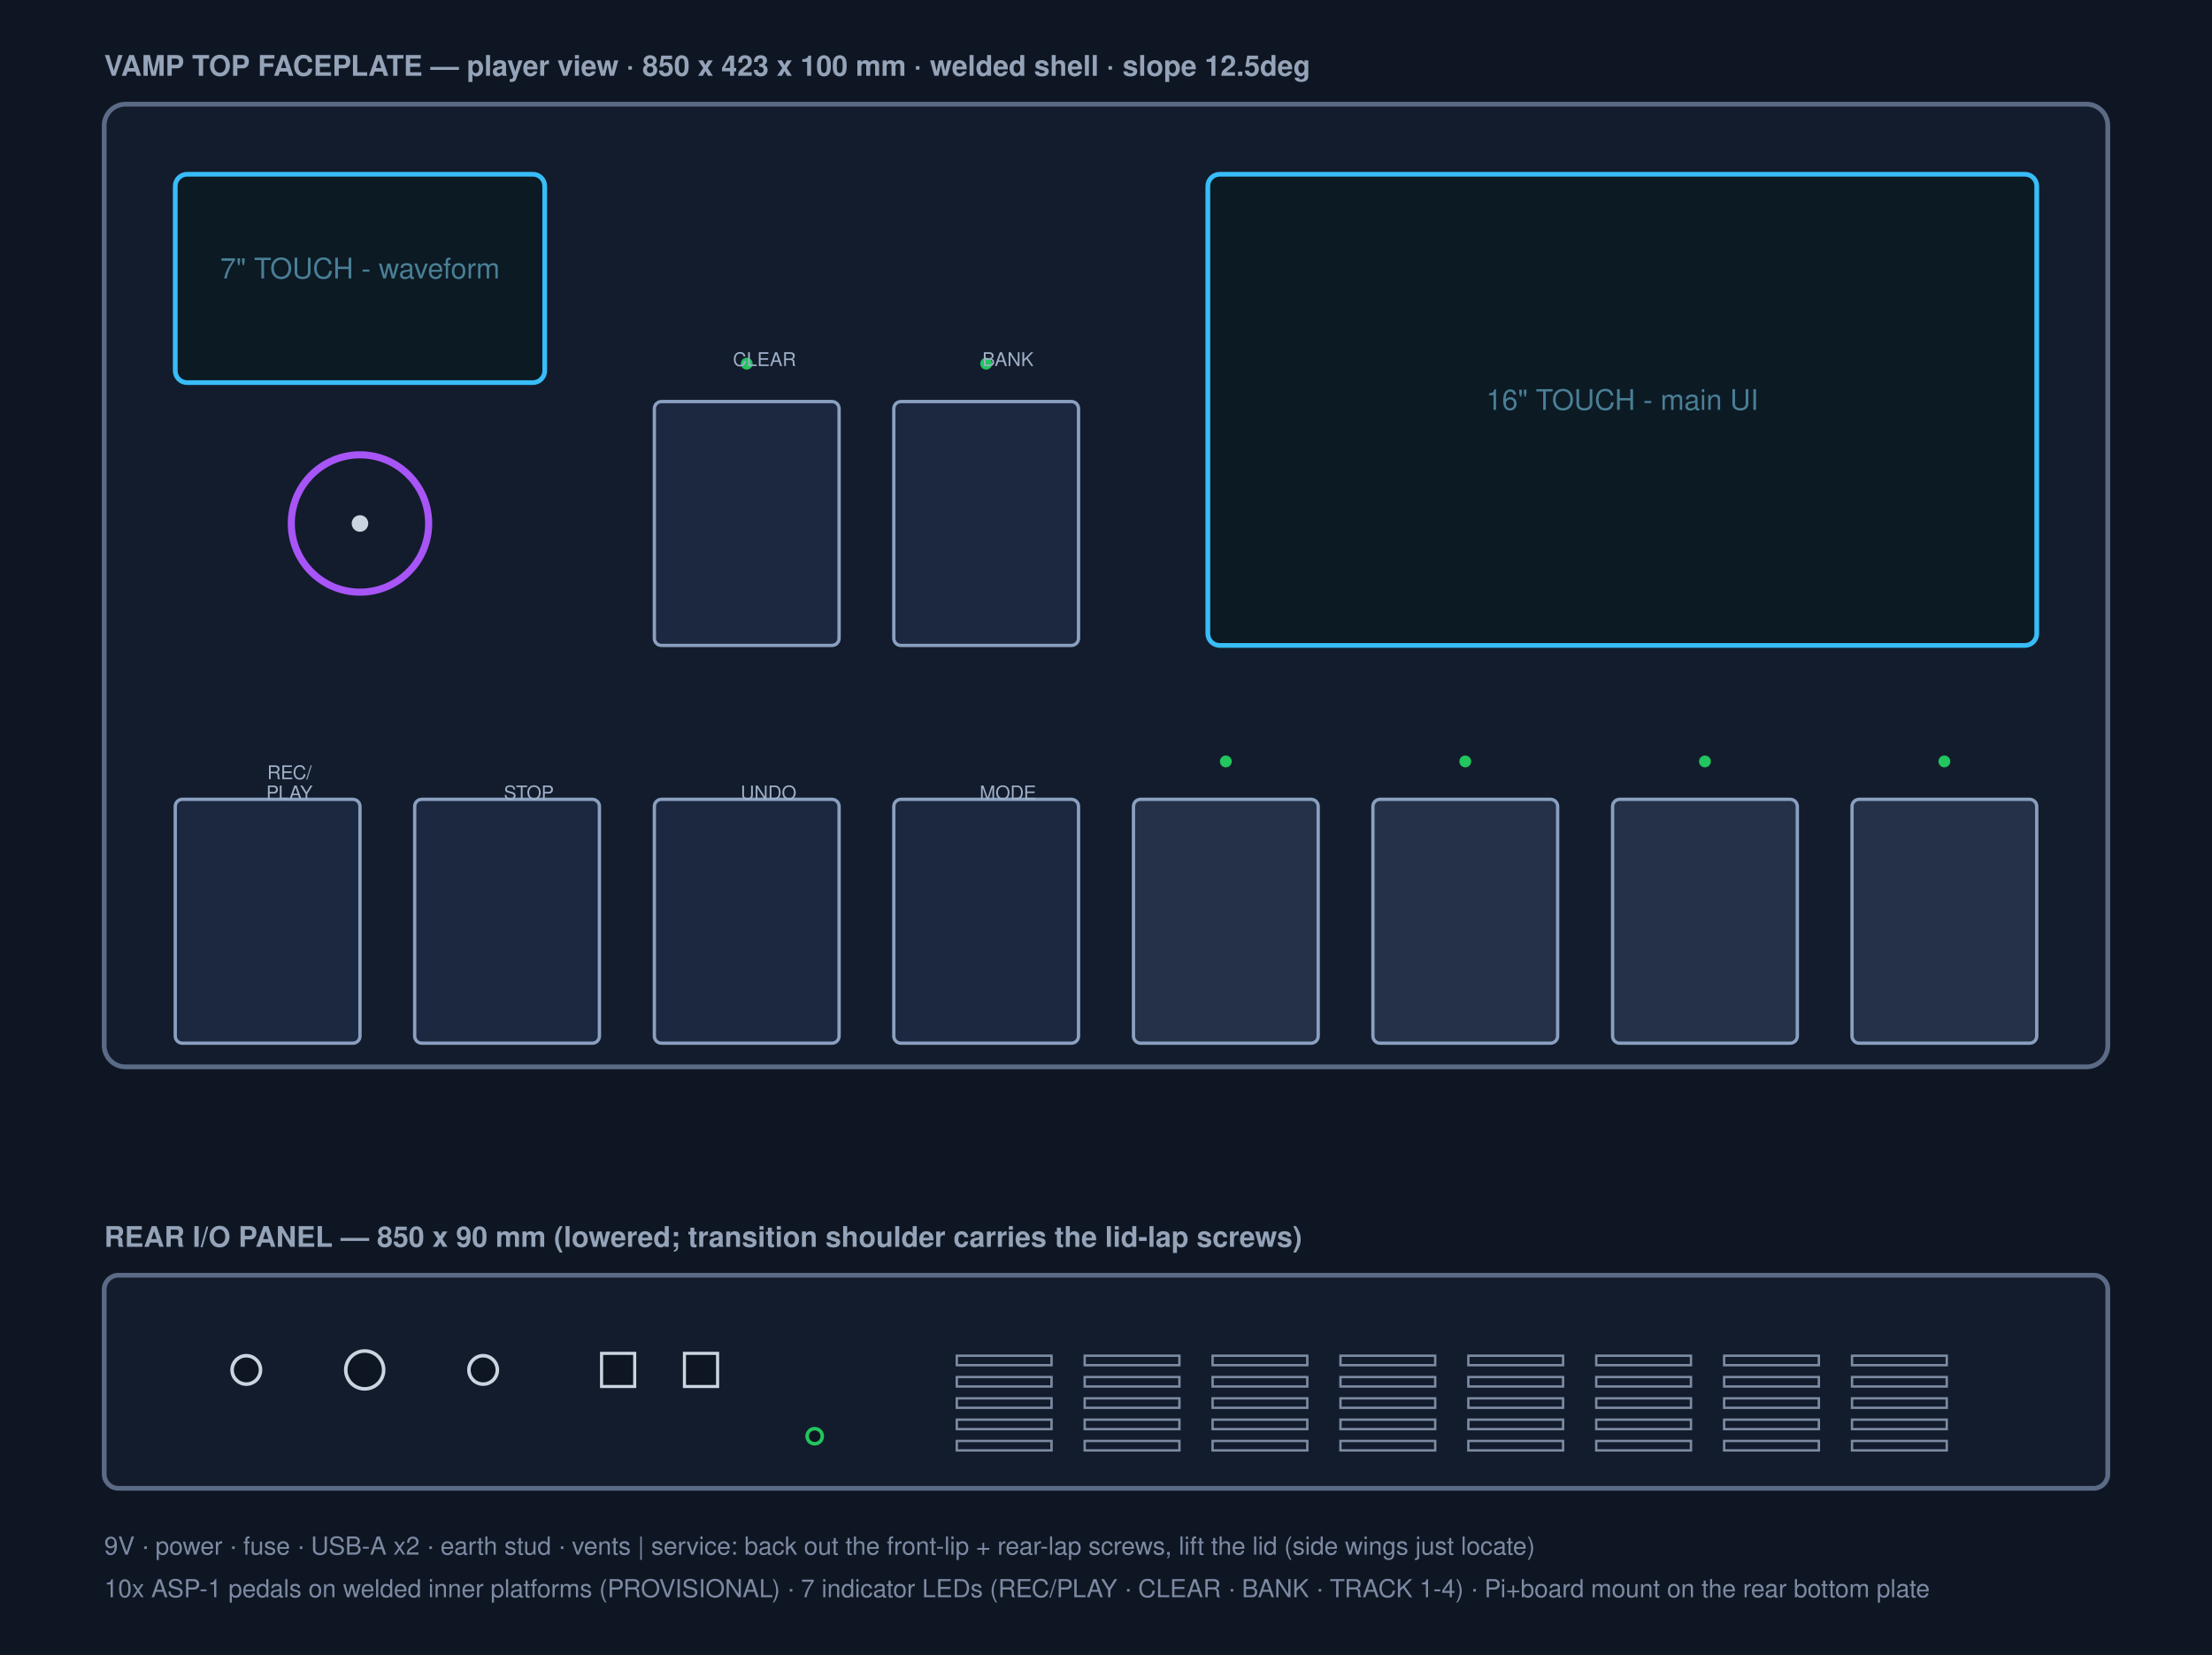
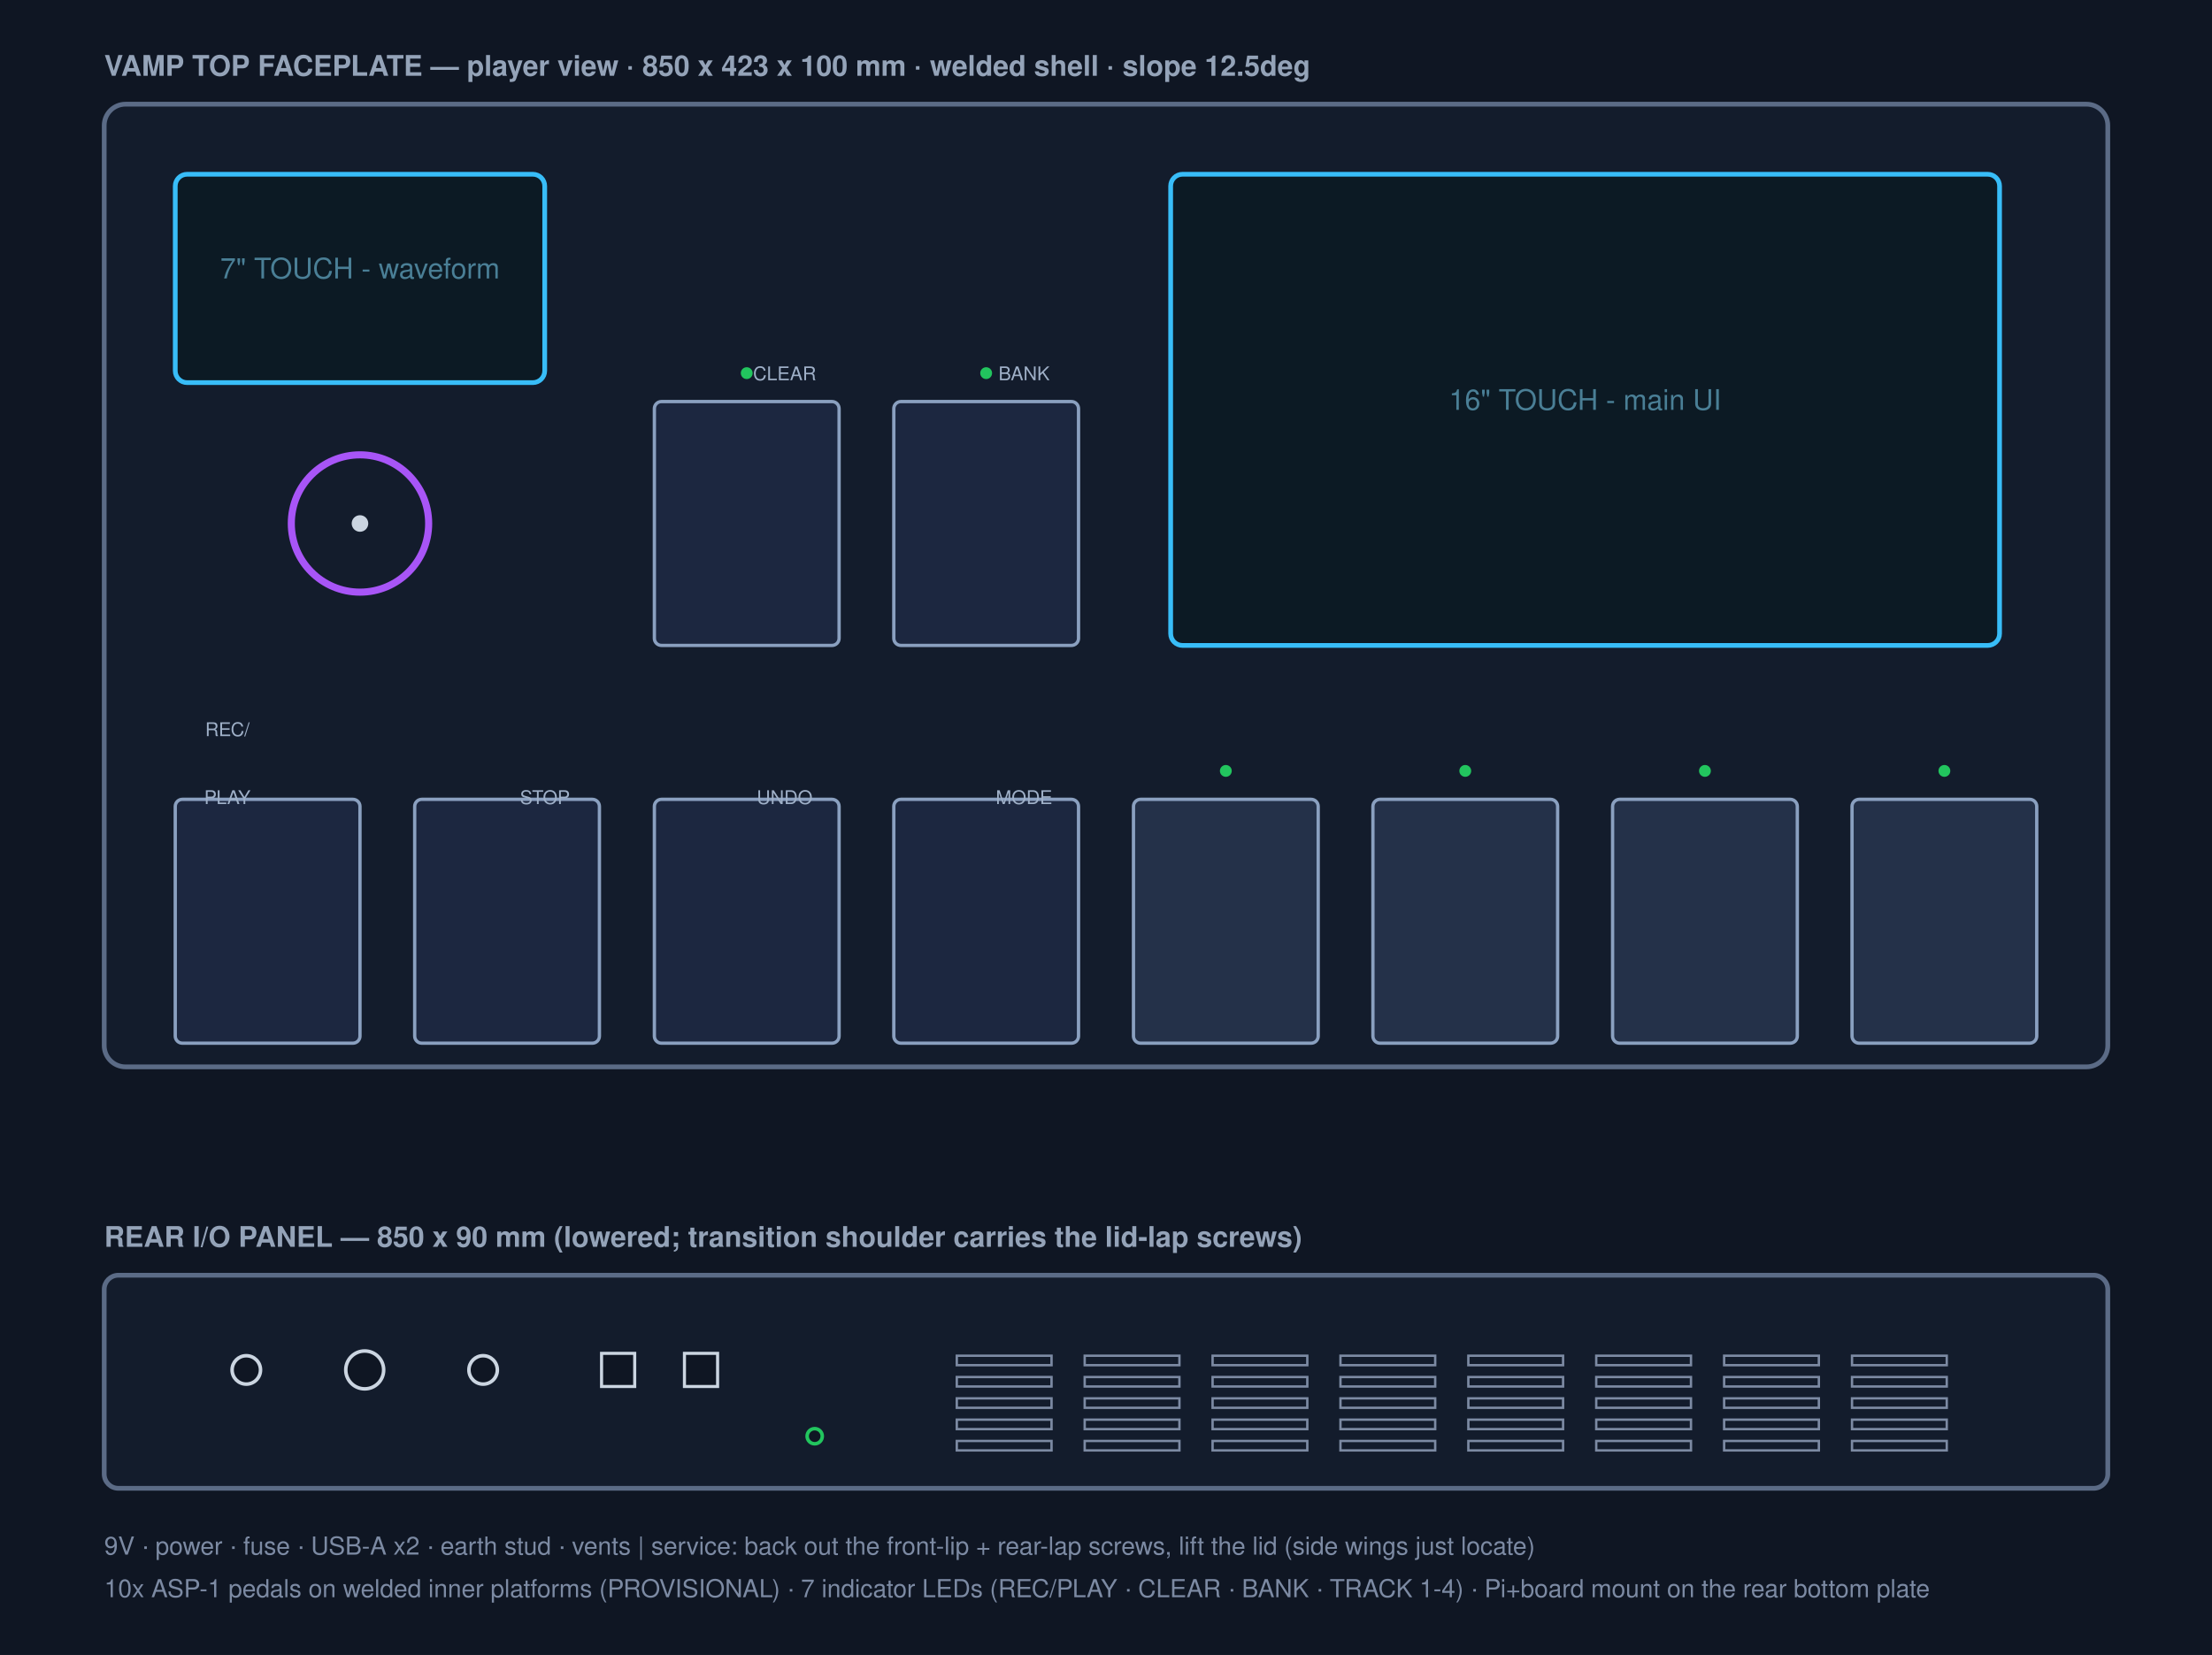
<svg xmlns="http://www.w3.org/2000/svg" viewBox="0 0 934 699" font-family="Helvetica,Arial,sans-serif">
  <rect width="934" height="699" fill="#0f1623" />
  <text x="44" y="32" fill="#94a3b8" font-size="12" font-weight="600">VAMP TOP FACEPLATE — player view · 850 x 423 x 100 mm · welded shell · slope 12.5deg</text>
  <rect x="44" y="44" width="846.0" height="406.6" rx="9" fill="#131c2c" stroke="#5b6b86" stroke-width="2" />
  <rect x="74.0" y="337.6" width="78.0" height="103.0" rx="3" fill="#1c2740" stroke="#8aa0c0" stroke-width="1.4" />
  <rect x="175.1" y="337.6" width="78.0" height="103.0" rx="3" fill="#1c2740" stroke="#8aa0c0" stroke-width="1.4" />
  <rect x="276.3" y="337.6" width="78.0" height="103.0" rx="3" fill="#1c2740" stroke="#8aa0c0" stroke-width="1.4" />
  <rect x="377.4" y="337.6" width="78.0" height="103.0" rx="3" fill="#1c2740" stroke="#8aa0c0" stroke-width="1.4" />
  <rect x="478.6" y="337.6" width="78.0" height="103.0" rx="3" fill="#243149" stroke="#8aa0c0" stroke-width="1.4" />
-   <circle cx="517.6" cy="321.6" r="2.5" fill="#22c55e" />
+   <circle cx="517.6" cy="325.6" r="2.5" fill="#22c55e" />
  <rect x="579.7" y="337.6" width="78.0" height="103.0" rx="3" fill="#243149" stroke="#8aa0c0" stroke-width="1.4" />
-   <circle cx="618.7" cy="321.6" r="2.5" fill="#22c55e" />
+   <circle cx="618.7" cy="325.6" r="2.5" fill="#22c55e" />
  <rect x="680.9" y="337.6" width="78.0" height="103.0" rx="3" fill="#243149" stroke="#8aa0c0" stroke-width="1.4" />
-   <circle cx="719.9" cy="321.6" r="2.5" fill="#22c55e" />
+   <circle cx="719.9" cy="325.6" r="2.5" fill="#22c55e" />
  <rect x="782.0" y="337.6" width="78.0" height="103.0" rx="3" fill="#243149" stroke="#8aa0c0" stroke-width="1.4" />
-   <circle cx="821.0" cy="321.6" r="2.5" fill="#22c55e" />
+   <circle cx="821.0" cy="325.6" r="2.5" fill="#22c55e" />
  <rect x="276.3" y="169.6" width="78.0" height="103.0" rx="3" fill="#1c2740" stroke="#8aa0c0" stroke-width="1.4" />
-   <circle cx="315.3" cy="153.6" r="2.5" fill="#22c55e" />
+   <circle cx="315.3" cy="157.6" r="2.5" fill="#22c55e" />
  <rect x="377.4" y="169.6" width="78.0" height="103.0" rx="3" fill="#1c2740" stroke="#8aa0c0" stroke-width="1.4" />
-   <circle cx="416.4" cy="153.6" r="2.5" fill="#22c55e" />
+   <circle cx="416.4" cy="157.6" r="2.5" fill="#22c55e" />
  <rect x="74.0" y="73.6" width="156.0" height="88.0" rx="5" fill="#0c1a24" stroke="#38bdf8" stroke-width="2" />
  <text x="152.0" y="117.6" fill="#4a7f96" font-size="12" text-anchor="middle">7" TOUCH - waveform</text>
-   <rect x="510.0" y="73.6" width="350.0" height="199.0" rx="5" fill="#0c1a24" stroke="#38bdf8" stroke-width="2" />
-   <text x="685.0" y="173.1" fill="#4a7f96" font-size="12" text-anchor="middle">16" TOUCH - main UI</text>
+   <rect x="494.3" y="73.6" width="350.0" height="199.0" rx="5" fill="#0c1a24" stroke="#38bdf8" stroke-width="2" />
+   <text x="669.3" y="173.1" fill="#4a7f96" font-size="12" text-anchor="middle">16" TOUCH - main UI</text>
  <circle cx="152.0" cy="221.1" r="29.0" fill="none" stroke="#a855f7" stroke-width="3" />
  <circle cx="152.0" cy="221.1" r="3.5" fill="#cbd5e1" />
-   <text x="122.2" y="329.1" fill="#9fb0c8" font-size="8" text-anchor="middle">REC/</text>
-   <text x="122.2" y="337.6" fill="#9fb0c8" font-size="8" text-anchor="middle">PLAY</text>
-   <text x="223.3" y="337.6" fill="#9fb0c8" font-size="8" text-anchor="middle">STOP</text>
-   <text x="324.5" y="337.6" fill="#9fb0c8" font-size="8" text-anchor="middle">UNDO</text>
-   <text x="425.6" y="337.6" fill="#9fb0c8" font-size="8" text-anchor="middle">MODE</text>
-   <text x="322.8" y="154.6" fill="#9fb0c8" font-size="8" text-anchor="middle">CLEAR</text>
-   <text x="425.6" y="154.6" fill="#9fb0c8" font-size="8" text-anchor="middle">BANK</text>
+   <text x="96.0" y="310.9" fill="#9fb0c8" font-size="8" text-anchor="middle">REC/</text>
+   <text x="96.0" y="339.6" fill="#9fb0c8" font-size="8" text-anchor="middle">PLAY</text>
+   <text x="230.1" y="339.6" fill="#9fb0c8" font-size="8" text-anchor="middle">STOP</text>
+   <text x="331.3" y="339.6" fill="#9fb0c8" font-size="8" text-anchor="middle">UNDO</text>
+   <text x="432.4" y="339.6" fill="#9fb0c8" font-size="8" text-anchor="middle">MODE</text>
+   <text x="331.3" y="160.6" fill="#9fb0c8" font-size="8" text-anchor="middle">CLEAR</text>
+   <text x="432.4" y="160.6" fill="#9fb0c8" font-size="8" text-anchor="middle">BANK</text>
  <text x="44" y="526.6" fill="#94a3b8" font-size="12" font-weight="600">REAR I/O PANEL — 850 x 90 mm (lowered; transition shoulder carries the lid-lap screws)</text>
  <rect x="44" y="538.6" width="846.0" height="90.0" rx="6" fill="#131c2c" stroke="#5b6b86" stroke-width="2" />
  <circle cx="104.0" cy="578.6" r="6.0" fill="#0f1623" stroke="#cbd5e1" stroke-width="1.5" />
  <circle cx="154.0" cy="578.6" r="8.0" fill="#0f1623" stroke="#cbd5e1" stroke-width="1.5" />
  <circle cx="204.0" cy="578.6" r="6.0" fill="#0f1623" stroke="#cbd5e1" stroke-width="1.5" />
  <rect x="254.0" y="571.6" width="14.0" height="14.0" fill="#0f1623" stroke="#cbd5e1" stroke-width="1.3" />
  <rect x="289.0" y="571.6" width="14.0" height="14.0" fill="#0f1623" stroke="#cbd5e1" stroke-width="1.3" />
  <circle cx="344.0" cy="606.6" r="3.2" fill="#0f1623" stroke="#22c55e" stroke-width="1.5" />
  <rect x="404.0" y="608.6" width="40.0" height="4.0" fill="none" stroke="#7c8aa3" stroke-width="1" />
  <rect x="458.0" y="608.6" width="40.0" height="4.0" fill="none" stroke="#7c8aa3" stroke-width="1" />
  <rect x="512.0" y="608.6" width="40.0" height="4.0" fill="none" stroke="#7c8aa3" stroke-width="1" />
  <rect x="566.0" y="608.6" width="40.0" height="4.0" fill="none" stroke="#7c8aa3" stroke-width="1" />
  <rect x="620.0" y="608.6" width="40.0" height="4.0" fill="none" stroke="#7c8aa3" stroke-width="1" />
  <rect x="674.0" y="608.6" width="40.0" height="4.0" fill="none" stroke="#7c8aa3" stroke-width="1" />
  <rect x="728.0" y="608.6" width="40.0" height="4.0" fill="none" stroke="#7c8aa3" stroke-width="1" />
  <rect x="782.0" y="608.6" width="40.0" height="4.0" fill="none" stroke="#7c8aa3" stroke-width="1" />
  <rect x="404.0" y="599.6" width="40.0" height="4.0" fill="none" stroke="#7c8aa3" stroke-width="1" />
  <rect x="458.0" y="599.6" width="40.0" height="4.0" fill="none" stroke="#7c8aa3" stroke-width="1" />
  <rect x="512.0" y="599.6" width="40.0" height="4.0" fill="none" stroke="#7c8aa3" stroke-width="1" />
  <rect x="566.0" y="599.6" width="40.0" height="4.0" fill="none" stroke="#7c8aa3" stroke-width="1" />
  <rect x="620.0" y="599.6" width="40.0" height="4.0" fill="none" stroke="#7c8aa3" stroke-width="1" />
  <rect x="674.0" y="599.6" width="40.0" height="4.0" fill="none" stroke="#7c8aa3" stroke-width="1" />
  <rect x="728.0" y="599.6" width="40.0" height="4.0" fill="none" stroke="#7c8aa3" stroke-width="1" />
  <rect x="782.0" y="599.6" width="40.0" height="4.0" fill="none" stroke="#7c8aa3" stroke-width="1" />
  <rect x="404.0" y="590.6" width="40.0" height="4.0" fill="none" stroke="#7c8aa3" stroke-width="1" />
  <rect x="458.0" y="590.6" width="40.0" height="4.0" fill="none" stroke="#7c8aa3" stroke-width="1" />
  <rect x="512.0" y="590.6" width="40.0" height="4.0" fill="none" stroke="#7c8aa3" stroke-width="1" />
  <rect x="566.0" y="590.6" width="40.0" height="4.0" fill="none" stroke="#7c8aa3" stroke-width="1" />
  <rect x="620.0" y="590.6" width="40.0" height="4.0" fill="none" stroke="#7c8aa3" stroke-width="1" />
  <rect x="674.0" y="590.6" width="40.0" height="4.0" fill="none" stroke="#7c8aa3" stroke-width="1" />
  <rect x="728.0" y="590.6" width="40.0" height="4.0" fill="none" stroke="#7c8aa3" stroke-width="1" />
  <rect x="782.0" y="590.6" width="40.0" height="4.0" fill="none" stroke="#7c8aa3" stroke-width="1" />
  <rect x="404.0" y="581.6" width="40.0" height="4.0" fill="none" stroke="#7c8aa3" stroke-width="1" />
  <rect x="458.0" y="581.6" width="40.0" height="4.0" fill="none" stroke="#7c8aa3" stroke-width="1" />
  <rect x="512.0" y="581.6" width="40.0" height="4.0" fill="none" stroke="#7c8aa3" stroke-width="1" />
  <rect x="566.0" y="581.6" width="40.0" height="4.0" fill="none" stroke="#7c8aa3" stroke-width="1" />
  <rect x="620.0" y="581.6" width="40.0" height="4.0" fill="none" stroke="#7c8aa3" stroke-width="1" />
  <rect x="674.0" y="581.6" width="40.0" height="4.0" fill="none" stroke="#7c8aa3" stroke-width="1" />
  <rect x="728.0" y="581.6" width="40.0" height="4.0" fill="none" stroke="#7c8aa3" stroke-width="1" />
  <rect x="782.0" y="581.6" width="40.0" height="4.0" fill="none" stroke="#7c8aa3" stroke-width="1" />
  <rect x="404.0" y="572.6" width="40.0" height="4.0" fill="none" stroke="#7c8aa3" stroke-width="1" />
  <rect x="458.0" y="572.6" width="40.0" height="4.0" fill="none" stroke="#7c8aa3" stroke-width="1" />
  <rect x="512.0" y="572.6" width="40.0" height="4.0" fill="none" stroke="#7c8aa3" stroke-width="1" />
  <rect x="566.0" y="572.6" width="40.0" height="4.0" fill="none" stroke="#7c8aa3" stroke-width="1" />
  <rect x="620.0" y="572.6" width="40.0" height="4.0" fill="none" stroke="#7c8aa3" stroke-width="1" />
  <rect x="674.0" y="572.6" width="40.0" height="4.0" fill="none" stroke="#7c8aa3" stroke-width="1" />
  <rect x="728.0" y="572.6" width="40.0" height="4.0" fill="none" stroke="#7c8aa3" stroke-width="1" />
  <rect x="782.0" y="572.6" width="40.0" height="4.0" fill="none" stroke="#7c8aa3" stroke-width="1" />
  <text x="44" y="656.6" fill="#7c8aa3" font-size="10.5">9V · power · fuse · USB-A x2 · earth stud · vents   |   service: back out the front-lip + rear-lap screws, lift the lid (side wings just locate)</text>
  <text x="44" y="674.6" fill="#7c8aa3" font-size="10.5">10x ASP-1 pedals on welded inner platforms (PROVISIONAL) · 7 indicator LEDs (REC/PLAY · CLEAR · BANK · TRACK 1-4) · Pi+board mount on the rear bottom plate</text>
</svg>
